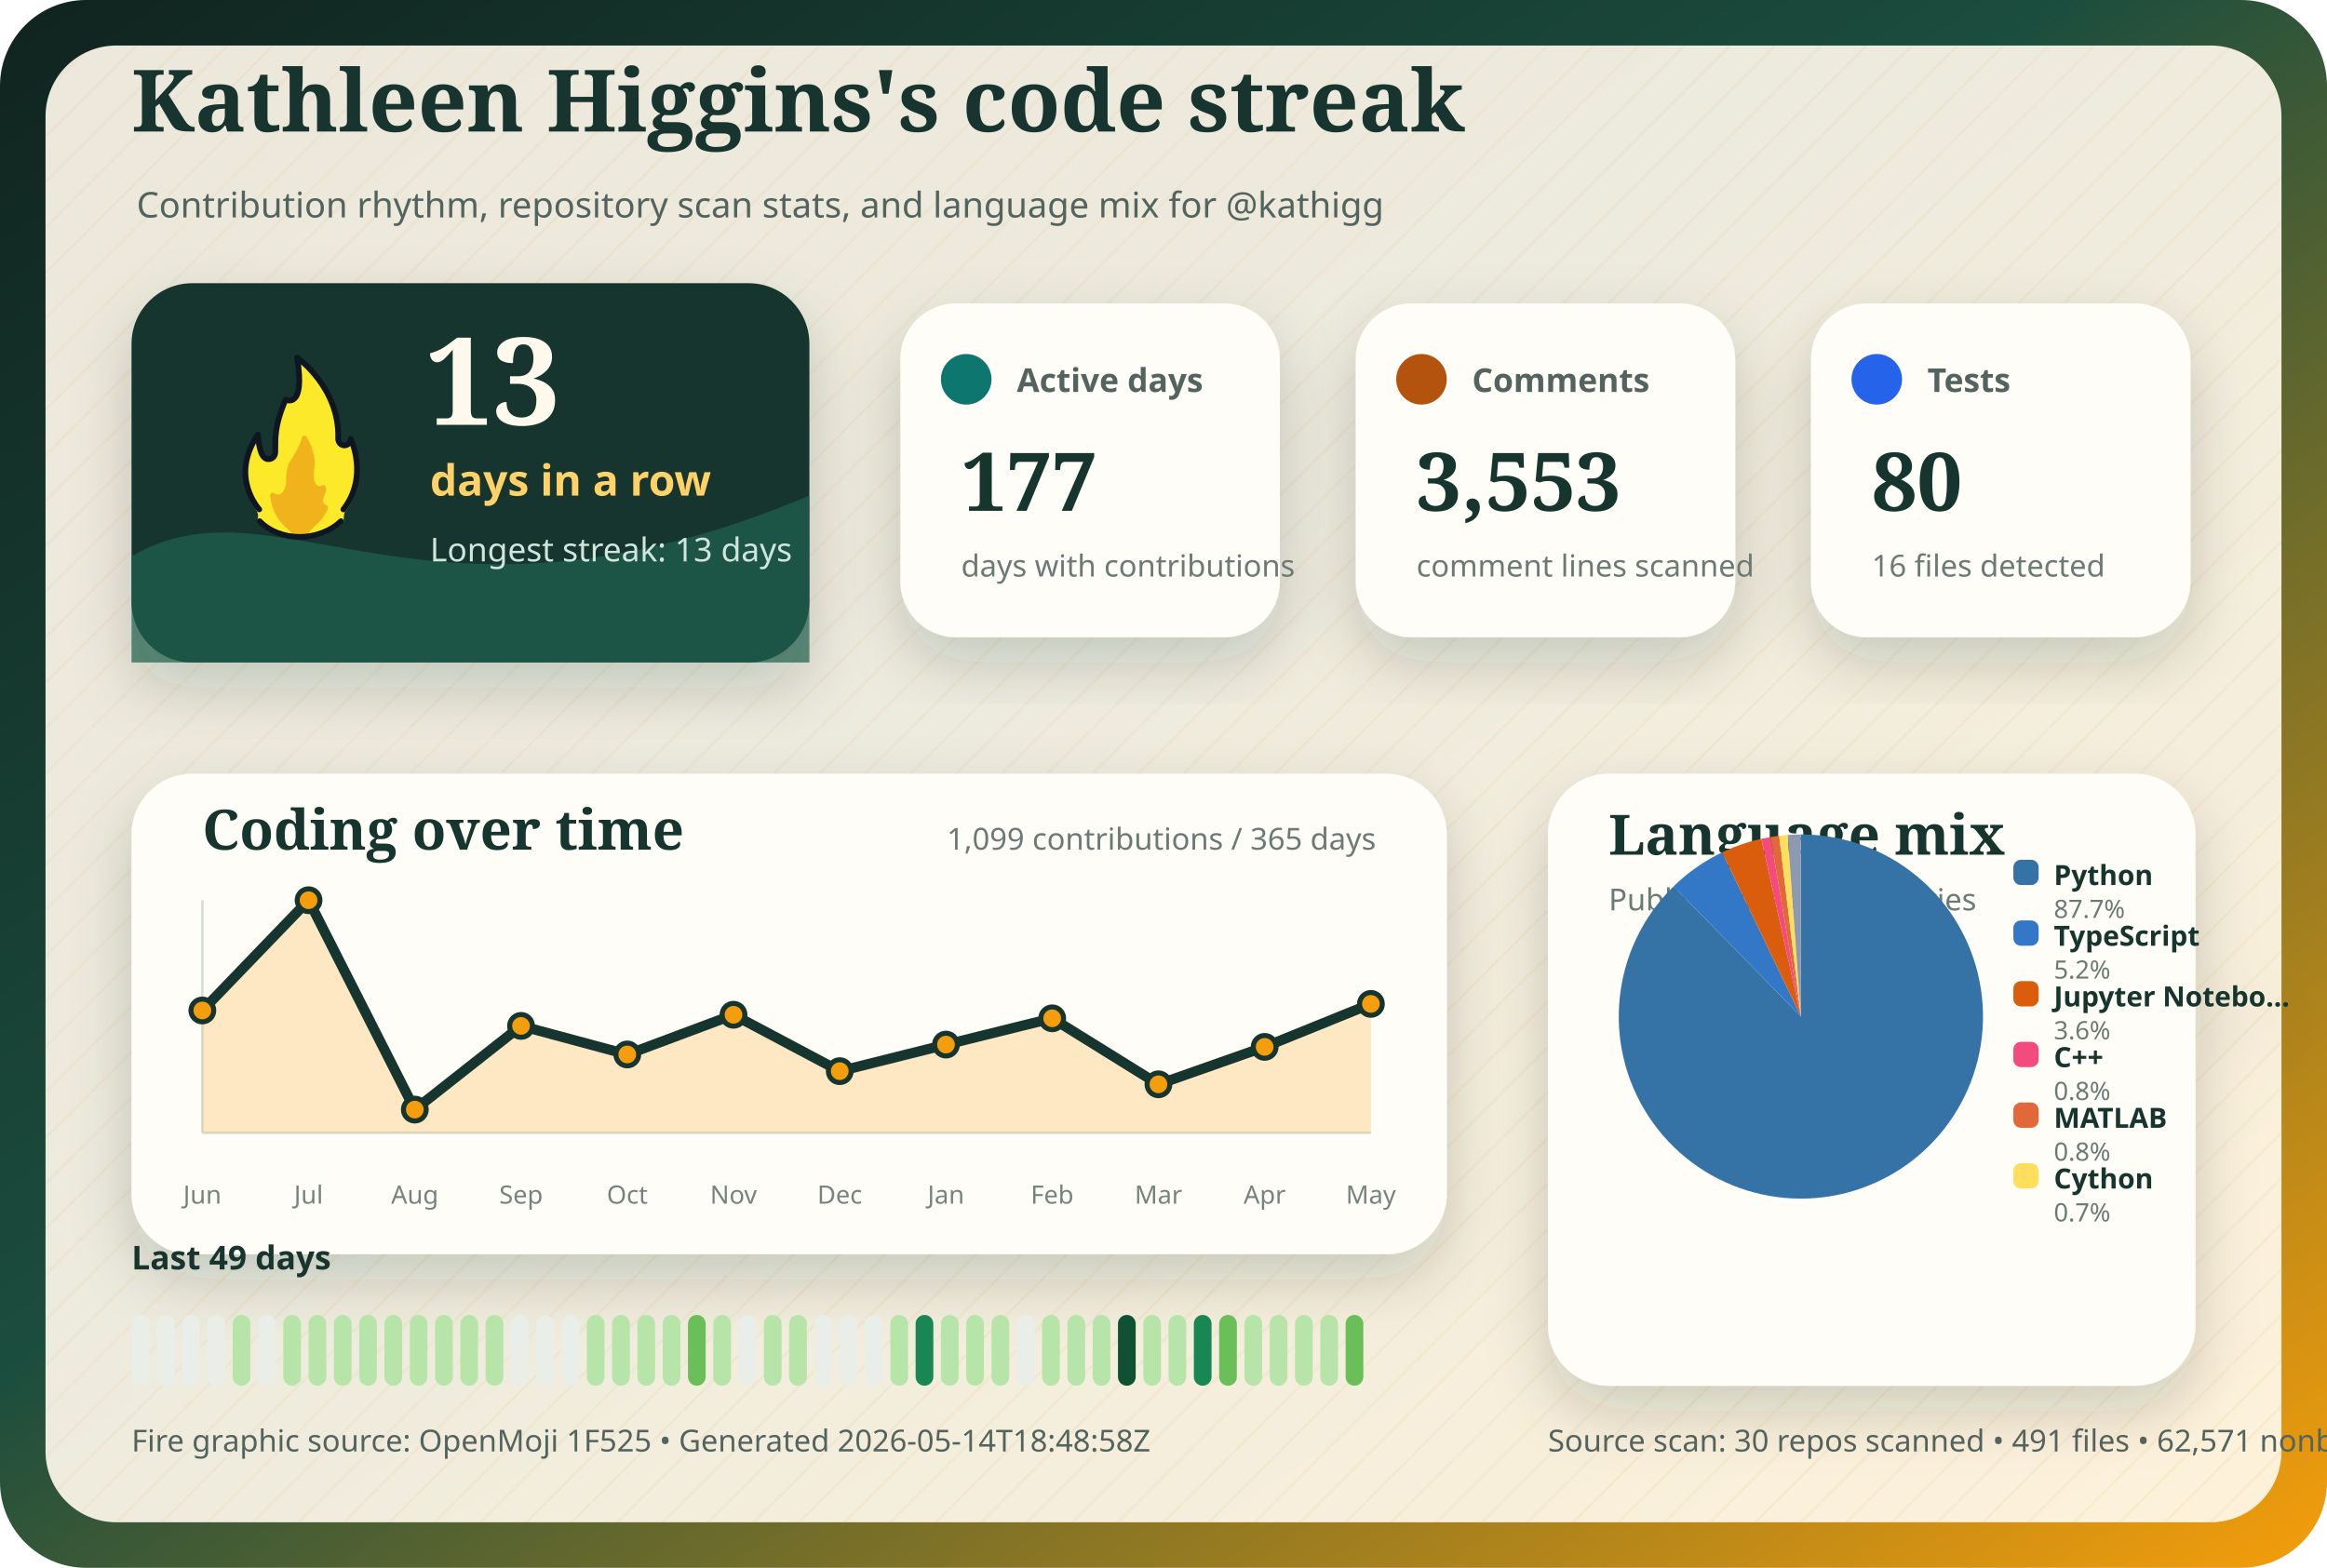
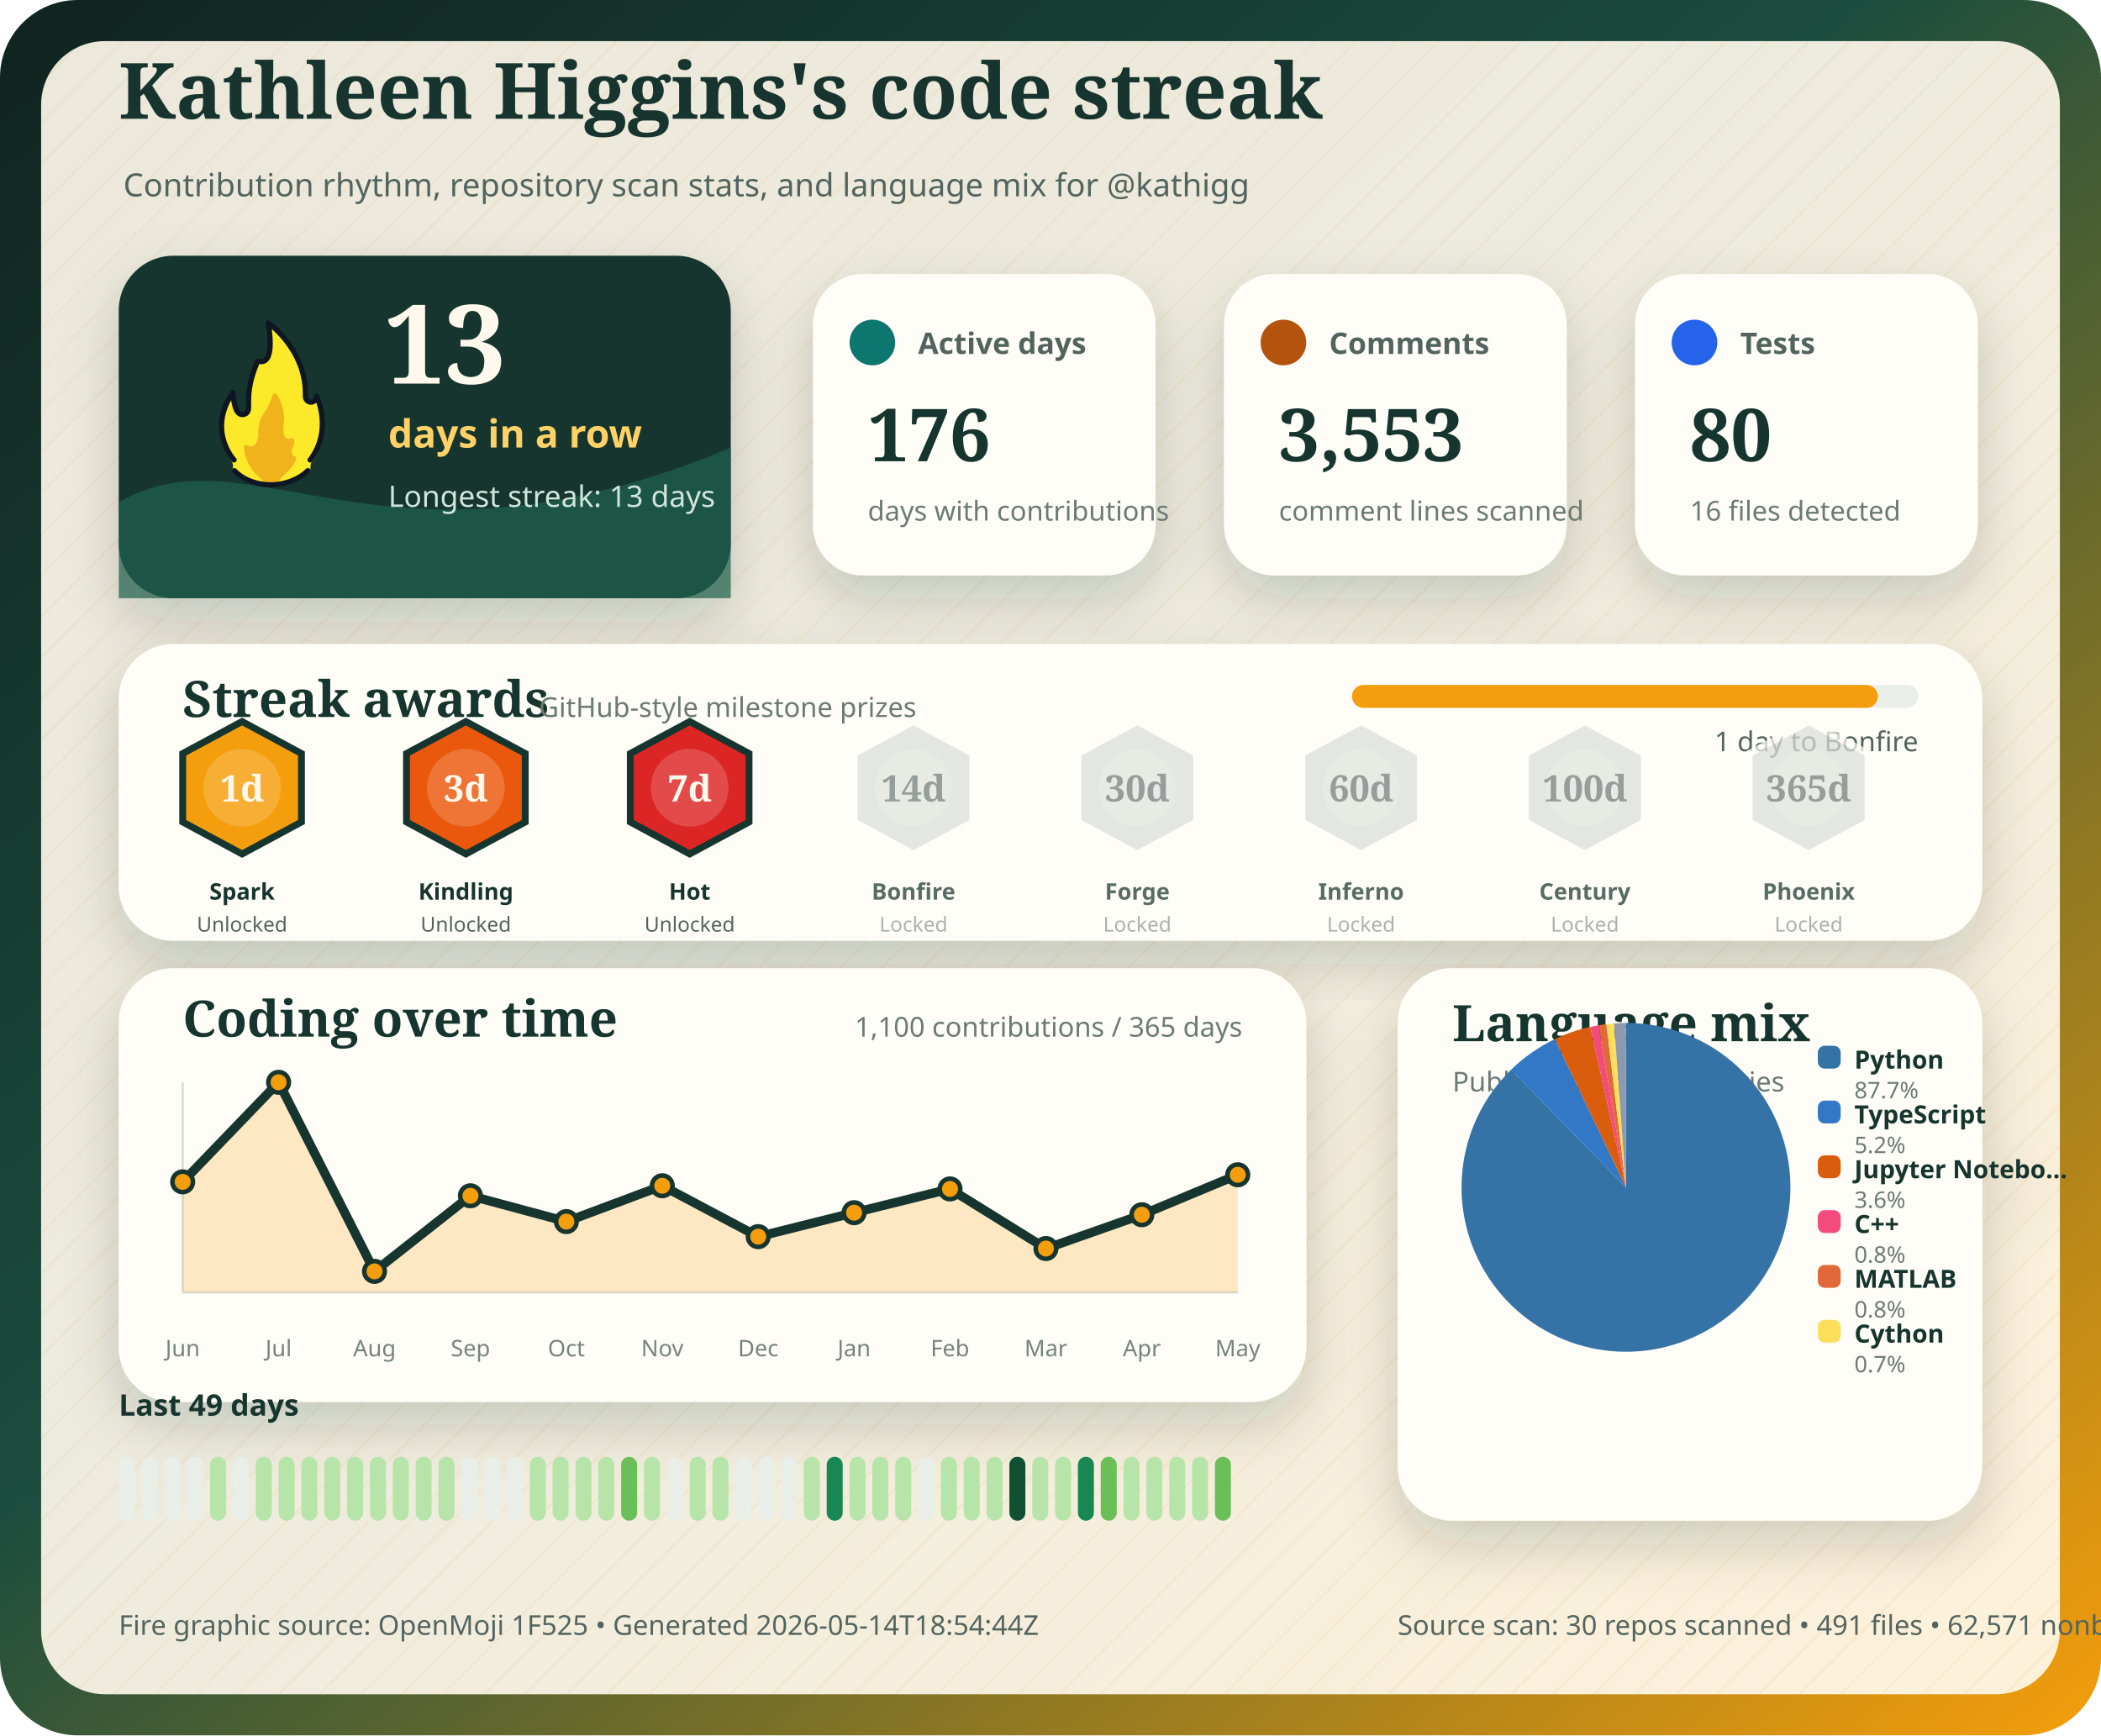
- <svg xmlns="http://www.w3.org/2000/svg" width="920" height="620" viewBox="0 0 920 620" role="img" aria-labelledby="title desc">
+ <svg xmlns="http://www.w3.org/2000/svg" width="920" height="760" viewBox="0 0 920 760" role="img" aria-labelledby="title desc">
  <defs>
    <linearGradient id="bg" x1="0" x2="1" y1="0" y2="1">
      <stop offset="0%" stop-color="#10231f" />
      <stop offset="44%" stop-color="#1b4d3e" />
      <stop offset="100%" stop-color="#f59e0b" />
    </linearGradient>
    <linearGradient id="flameFill" x1="0" x2="1" y1="0" y2="1">
      <stop offset="0%" stop-color="#ffef74" />
      <stop offset="52%" stop-color="#ff9f1c" />
      <stop offset="100%" stop-color="#e63900" />
    </linearGradient>
    <pattern id="grain" width="18" height="18" patternUnits="userSpaceOnUse">
      <path d="M0 18 L18 0" stroke="#d6a13a" stroke-width="1" opacity="0.25" />
    </pattern>
    <filter id="softShadow" x="-20%" y="-20%" width="140%" height="140%">
      <feDropShadow dx="0" dy="10" stdDeviation="12" flood-color="#10231f" flood-opacity="0.18" />
    </filter>
  </defs>
-   <rect width="920" height="620" rx="34" fill="url(#bg)" />
-   <rect x="18" y="18" width="884" height="584" rx="28" fill="#fff8ec" opacity="0.92" />
-   <rect x="18" y="18" width="884" height="584" rx="28" fill="url(#grain)" opacity="0.32" />
+   <rect width="920" height="760" rx="34" fill="url(#bg)" />
+   <rect x="18" y="18" width="884" height="724" rx="28" fill="#fff8ec" opacity="0.92" />
+   <rect x="18" y="18" width="884" height="724" rx="28" fill="url(#grain)" opacity="0.32" />
  <g transform="translate(52 52)">
    <text x="0" y="0" fill="#17352e" font-family="Georgia, 'Trebuchet MS', serif" font-size="34" font-weight="800">
    Kathleen Higgins's code streak
  </text>
    <text x="2" y="34" fill="#53645f" font-family="'Trebuchet MS', Verdana, sans-serif" font-size="14">
    Contribution rhythm, repository scan stats, and language mix for @kathigg
  </text>
  </g>
  <g filter="url(#softShadow)">
    <rect x="52" y="112" width="268" height="150" rx="24" fill="#17352e" />
    <path d="M52 220 C110 186 168 260 320 196 L320 262 L52 262 Z" fill="#235f4e" opacity="0.72" />
    <g transform="translate(78 136) scale(1.1389)">
      <path fill="#FCEA2B" d="M51.334,58.302c7.563-9.789,4.032-21.872,2.446-25.569c-0.18-0.419-0.93-0.557-0.982-0.101c-0.122,1.08-0.406,2.361-2.004,1.974c-0.82-0.199-1.348-0.556-1.348-1.88c0.511-15.049-10.511-25.297-14.346-28.536c-0.51-0.431-1.267,0.029-1.159,0.704c2.456,15.335-1.608,14.285-3.099,13.819c-0.259-0.081-0.541,0.055-0.66,0.307c-4.588,9.701-3.411,14.265-3.519,17.445c0,0.257,0,0.687,0,0.958c0,1.746-1.415,2.582-2.561,2.071c-2.054-0.916-2.405-6.373-2.413-7.824c-0.004-0.683-0.809-0.879-1.202-0.332c-8.805,12.267-2.325,23.197-0.082,26.317c0.646,0.898,0.902,2.075,0.535,3.13c-0.041,0.118-0.09,0.235-0.146,0.349c-0.399,0.798,0.671,1.4,0.671,1.4c1.315,1.234,5.465,5.181,14.282,5.181c7.134-0,11.948-3.059,13.83-4.725c0.883-0.781,1.276-0.859,1.273-1.683C50.846,60.324,50.824,58.807,51.334,58.302" />
      <path fill="#F1B31C" d="M36.294,32.558c-0.295,1.461-1.32,4.002-4.207,8.35c-0.059,0.106-0.117,0.21-0.176,0.317c-0.309,0.689-1.355,3.341-1.062,7.051c-0,0.002-0.573,4.337-2.977,3.976c-0.509-0.077-0.921-0.251-1.254-0.477c-0.611-0.416-1.423,0.108-1.349,0.853c0.32,3.192,1.603,8.082,6.153,11.672c0,0,1.283,1.06,1.442,1.975c0.005,0.03,0.029,0.051,0.059,0.051l5.274,0c0.183,0,0.208-0.024,0.213-0.059c0.036-0.24,0.364-1.25,3.202-3.773c1.997-1.775,3.165-3.898,3.742-5.348c0.205-0.514-0.101-1.117-0.639-1.207c-0.344-0.057-0.713-0.36-1.013-1.184c-0.006-0.024-0.217-0.838,0.601-2.559c0.381-0.801,0.424-1.665,0.36-2.365c-0.058-0.632-0.723-0.998-1.282-0.716c-0.784,0.397-1.869,0.53-2.599-1.075c0,0-0.658-1.566-0.086-5.452c0.437-2.966-1.011-7.862-2.828-10.375C37.419,31.589,36.446,31.803,36.294,32.558z" />
      <path fill="none" stroke="#101820" stroke-linecap="round" stroke-linejoin="round" stroke-width="2" d="M21.63,61.556c3.479,3.611,8.67,5.475,13.992,5.475c5.055,0,10.708-1.962,14.241-5.468" />
      <path fill="none" stroke="#101820" stroke-linecap="round" stroke-linejoin="round" stroke-width="2" d="M21.511,57.456c0,0-10.532-11.201-0.455-25.979c0,0,0.197,4.059,1.255,6.582c0.483,1.036,1.212,1.957,2.349,1.957c1.335,0,2.418-0.897,2.418-2.571c0-0.26,0-0.672,0-0.918c0.105-3.1-0.525-7.666,3.571-17.19c0,0,7.037,3.784,3.991-14.612c0,0,14.88,10.442,14.276,28.217c0,1.269,0.968,2.298,2.162,2.298s2.162-1.029,2.162-2.298c0.075,0.134,6.322,13.078-2.514,24.515" />
    </g>
    <text x="168" y="168" fill="#fff8ec" font-family="Georgia, 'Trebuchet MS', serif" font-size="48" font-weight="900">
    13
  </text>
    <text x="170" y="196" fill="#ffd166" font-family="'Trebuchet MS', Verdana, sans-serif" font-size="17" font-weight="700">
    days in a row
  </text>
    <text x="170" y="222" fill="#cfe6dc" font-family="'Trebuchet MS', Verdana, sans-serif" font-size="13">
    Longest streak: 13 days
  </text>
  </g>
  <g filter="url(#softShadow)">
    <rect x="356" y="120" width="150" height="132" rx="22" fill="#fffdf7" />
    <circle cx="382" cy="150" r="10" fill="#0f766e" />
    <text x="402" y="155" fill="#53645f" font-family="'Trebuchet MS', Verdana, sans-serif" font-size="13" font-weight="700">
    Active days
  </text>
    <text x="380" y="202" fill="#17352e" font-family="Georgia, 'Trebuchet MS', serif" font-size="32" font-weight="900">
-     177
+     176
  </text>
    <text x="380" y="228" fill="#6c7a76" font-family="'Trebuchet MS', Verdana, sans-serif" font-size="12">
    days with contributions
  </text>
  </g>
  <g filter="url(#softShadow)">
    <rect x="536" y="120" width="150" height="132" rx="22" fill="#fffdf7" />
    <circle cx="562" cy="150" r="10" fill="#b45309" />
    <text x="582" y="155" fill="#53645f" font-family="'Trebuchet MS', Verdana, sans-serif" font-size="13" font-weight="700">
    Comments
  </text>
    <text x="560" y="202" fill="#17352e" font-family="Georgia, 'Trebuchet MS', serif" font-size="32" font-weight="900">
    3,553
  </text>
    <text x="560" y="228" fill="#6c7a76" font-family="'Trebuchet MS', Verdana, sans-serif" font-size="12">
    comment lines scanned
  </text>
  </g>
  <g filter="url(#softShadow)">
    <rect x="716" y="120" width="150" height="132" rx="22" fill="#fffdf7" />
    <circle cx="742" cy="150" r="10" fill="#2563eb" />
    <text x="762" y="155" fill="#53645f" font-family="'Trebuchet MS', Verdana, sans-serif" font-size="13" font-weight="700">
    Tests
  </text>
    <text x="740" y="202" fill="#17352e" font-family="Georgia, 'Trebuchet MS', serif" font-size="32" font-weight="900">
    80
  </text>
    <text x="740" y="228" fill="#6c7a76" font-family="'Trebuchet MS', Verdana, sans-serif" font-size="12">
    16 files detected
  </text>
  </g>
  <g filter="url(#softShadow)">
-     <rect x="52" y="306" width="520" height="190" rx="24" fill="#fffdf7" />
-     <text x="80" y="336" fill="#17352e" font-family="Georgia, 'Trebuchet MS', serif" font-size="22" font-weight="800">
+     <rect x="52" y="282" width="816" height="130" rx="24" fill="#fffdf7" />
+     <text x="80" y="314" fill="#17352e" font-family="Georgia, 'Trebuchet MS', serif" font-size="22" font-weight="800">
+     Streak awards
+   </text>
+     <text x="236" y="314" fill="#6c7a76" font-family="'Trebuchet MS', Verdana, sans-serif" font-size="12">
+     GitHub-style milestone prizes
+   </text>
+     <rect x="592" y="300" width="248" height="10" rx="5" fill="#e9eee8" />
+     <rect x="592" y="300" width="230.3" height="10" rx="5" fill="#f59e0b" />
+     <text x="840" y="329" text-anchor="end" fill="#53645f" font-family="'Trebuchet MS', Verdana, sans-serif" font-size="12">
+     1 day to Bonfire
+   </text>
+     <g opacity="1">
+       <path d="M106 316 L132 330 L132 360 L106 374 L80 360 L80 330 Z" fill="#f59e0b" stroke="#17352e" stroke-width="3" />
+       <circle cx="106" cy="345" r="17" fill="#fff8ec" opacity="0.18" />
+       <text x="106" y="351" text-anchor="middle" fill="#fff8ec" font-family="Georgia, 'Trebuchet MS', serif" font-size="16" font-weight="900">
+     1d
+   </text>
+       <text x="106" y="394" text-anchor="middle" fill="#17352e" font-family="'Trebuchet MS', Verdana, sans-serif" font-size="10" font-weight="800">
+     Spark
+   </text>
+       <text x="106" y="408" text-anchor="middle" fill="#53645f" font-family="'Trebuchet MS', Verdana, sans-serif" font-size="9">
+     Unlocked
+   </text>
+     </g>
+     <g opacity="1">
+       <path d="M204 316 L230 330 L230 360 L204 374 L178 360 L178 330 Z" fill="#ea580c" stroke="#17352e" stroke-width="3" />
+       <circle cx="204" cy="345" r="17" fill="#fff8ec" opacity="0.18" />
+       <text x="204" y="351" text-anchor="middle" fill="#fff8ec" font-family="Georgia, 'Trebuchet MS', serif" font-size="16" font-weight="900">
+     3d
+   </text>
+       <text x="204" y="394" text-anchor="middle" fill="#17352e" font-family="'Trebuchet MS', Verdana, sans-serif" font-size="10" font-weight="800">
+     Kindling
+   </text>
+       <text x="204" y="408" text-anchor="middle" fill="#53645f" font-family="'Trebuchet MS', Verdana, sans-serif" font-size="9">
+     Unlocked
+   </text>
+     </g>
+     <g opacity="1">
+       <path d="M302 316 L328 330 L328 360 L302 374 L276 360 L276 330 Z" fill="#dc2626" stroke="#17352e" stroke-width="3" />
+       <circle cx="302" cy="345" r="17" fill="#fff8ec" opacity="0.18" />
+       <text x="302" y="351" text-anchor="middle" fill="#fff8ec" font-family="Georgia, 'Trebuchet MS', serif" font-size="16" font-weight="900">
+     7d
+   </text>
+       <text x="302" y="394" text-anchor="middle" fill="#17352e" font-family="'Trebuchet MS', Verdana, sans-serif" font-size="10" font-weight="800">
+     Hot
+   </text>
+       <text x="302" y="408" text-anchor="middle" fill="#53645f" font-family="'Trebuchet MS', Verdana, sans-serif" font-size="9">
+     Unlocked
+   </text>
+     </g>
+     <g opacity="0.72">
+       <path d="M400 316 L426 330 L426 360 L400 374 L374 360 L374 330 Z" fill="#d8ded8" stroke="#fffdf7" stroke-width="3" />
+       <circle cx="400" cy="345" r="17" fill="#fff8ec" opacity="0.18" />
+       <text x="400" y="351" text-anchor="middle" fill="#6c7a76" font-family="Georgia, 'Trebuchet MS', serif" font-size="16" font-weight="900">
+     14d
+   </text>
+       <text x="400" y="394" text-anchor="middle" fill="#17352e" font-family="'Trebuchet MS', Verdana, sans-serif" font-size="10" font-weight="800">
+     Bonfire
+   </text>
+       <text x="400" y="408" text-anchor="middle" fill="#8a9692" font-family="'Trebuchet MS', Verdana, sans-serif" font-size="9">
+     Locked
+   </text>
+     </g>
+     <g opacity="0.72">
+       <path d="M498 316 L524 330 L524 360 L498 374 L472 360 L472 330 Z" fill="#d8ded8" stroke="#fffdf7" stroke-width="3" />
+       <circle cx="498" cy="345" r="17" fill="#fff8ec" opacity="0.18" />
+       <text x="498" y="351" text-anchor="middle" fill="#6c7a76" font-family="Georgia, 'Trebuchet MS', serif" font-size="16" font-weight="900">
+     30d
+   </text>
+       <text x="498" y="394" text-anchor="middle" fill="#17352e" font-family="'Trebuchet MS', Verdana, sans-serif" font-size="10" font-weight="800">
+     Forge
+   </text>
+       <text x="498" y="408" text-anchor="middle" fill="#8a9692" font-family="'Trebuchet MS', Verdana, sans-serif" font-size="9">
+     Locked
+   </text>
+     </g>
+     <g opacity="0.72">
+       <path d="M596 316 L622 330 L622 360 L596 374 L570 360 L570 330 Z" fill="#d8ded8" stroke="#fffdf7" stroke-width="3" />
+       <circle cx="596" cy="345" r="17" fill="#fff8ec" opacity="0.18" />
+       <text x="596" y="351" text-anchor="middle" fill="#6c7a76" font-family="Georgia, 'Trebuchet MS', serif" font-size="16" font-weight="900">
+     60d
+   </text>
+       <text x="596" y="394" text-anchor="middle" fill="#17352e" font-family="'Trebuchet MS', Verdana, sans-serif" font-size="10" font-weight="800">
+     Inferno
+   </text>
+       <text x="596" y="408" text-anchor="middle" fill="#8a9692" font-family="'Trebuchet MS', Verdana, sans-serif" font-size="9">
+     Locked
+   </text>
+     </g>
+     <g opacity="0.72">
+       <path d="M694 316 L720 330 L720 360 L694 374 L668 360 L668 330 Z" fill="#d8ded8" stroke="#fffdf7" stroke-width="3" />
+       <circle cx="694" cy="345" r="17" fill="#fff8ec" opacity="0.18" />
+       <text x="694" y="351" text-anchor="middle" fill="#6c7a76" font-family="Georgia, 'Trebuchet MS', serif" font-size="16" font-weight="900">
+     100d
+   </text>
+       <text x="694" y="394" text-anchor="middle" fill="#17352e" font-family="'Trebuchet MS', Verdana, sans-serif" font-size="10" font-weight="800">
+     Century
+   </text>
+       <text x="694" y="408" text-anchor="middle" fill="#8a9692" font-family="'Trebuchet MS', Verdana, sans-serif" font-size="9">
+     Locked
+   </text>
+     </g>
+     <g opacity="0.72">
+       <path d="M792 316 L818 330 L818 360 L792 374 L766 360 L766 330 Z" fill="#d8ded8" stroke="#fffdf7" stroke-width="3" />
+       <circle cx="792" cy="345" r="17" fill="#fff8ec" opacity="0.18" />
+       <text x="792" y="351" text-anchor="middle" fill="#6c7a76" font-family="Georgia, 'Trebuchet MS', serif" font-size="16" font-weight="900">
+     365d
+   </text>
+       <text x="792" y="394" text-anchor="middle" fill="#17352e" font-family="'Trebuchet MS', Verdana, sans-serif" font-size="10" font-weight="800">
+     Phoenix
+   </text>
+       <text x="792" y="408" text-anchor="middle" fill="#8a9692" font-family="'Trebuchet MS', Verdana, sans-serif" font-size="9">
+     Locked
+   </text>
+     </g>
+   </g>
+   <g filter="url(#softShadow)">
+     <rect x="52" y="424" width="520" height="190" rx="24" fill="#fffdf7" />
+     <text x="80" y="454" fill="#17352e" font-family="Georgia, 'Trebuchet MS', serif" font-size="22" font-weight="800">
    Coding over time
  </text>
-     <text x="544" y="336" text-anchor="end" fill="#6c7a76" font-family="'Trebuchet MS', Verdana, sans-serif" font-size="12">
-     1,099 contributions / 365 days
-   </text>
-     <line x1="80" y1="448" x2="542" y2="448" stroke="#d8ded8" stroke-width="1" />
-     <line x1="80" y1="356" x2="80" y2="448" stroke="#d8ded8" stroke-width="1" />
-     <path d="M 80,448 L 80.0,399.6 L 122.0,356.0 L 164.0,438.8 L 206.0,405.7 L 248.0,417.0 L 290.0,401.3 L 332.0,423.6 L 374.0,413.1 L 416.0,402.7 L 458.0,428.8 L 500.0,414.0 L 542.0,397.0 L 542,448 Z" fill="#f59e0b" opacity="0.22" />
-     <polyline points="80.0,399.6 122.0,356.0 164.0,438.8 206.0,405.7 248.0,417.0 290.0,401.3 332.0,423.6 374.0,413.1 416.0,402.7 458.0,428.8 500.0,414.0 542.0,397.0" fill="none" stroke="#17352e" stroke-width="4" stroke-linecap="round" stroke-linejoin="round" />
-     <circle cx="80.0" cy="399.6" r="4.5" fill="#f59e0b" stroke="#17352e" stroke-width="2" />
-     <circle cx="122.0" cy="356.0" r="4.5" fill="#f59e0b" stroke="#17352e" stroke-width="2" />
-     <circle cx="164.0" cy="438.8" r="4.5" fill="#f59e0b" stroke="#17352e" stroke-width="2" />
-     <circle cx="206.0" cy="405.7" r="4.5" fill="#f59e0b" stroke="#17352e" stroke-width="2" />
-     <circle cx="248.0" cy="417.0" r="4.5" fill="#f59e0b" stroke="#17352e" stroke-width="2" />
-     <circle cx="290.0" cy="401.3" r="4.5" fill="#f59e0b" stroke="#17352e" stroke-width="2" />
-     <circle cx="332.0" cy="423.6" r="4.5" fill="#f59e0b" stroke="#17352e" stroke-width="2" />
-     <circle cx="374.0" cy="413.1" r="4.5" fill="#f59e0b" stroke="#17352e" stroke-width="2" />
-     <circle cx="416.0" cy="402.7" r="4.5" fill="#f59e0b" stroke="#17352e" stroke-width="2" />
-     <circle cx="458.0" cy="428.8" r="4.5" fill="#f59e0b" stroke="#17352e" stroke-width="2" />
-     <circle cx="500.0" cy="414.0" r="4.5" fill="#f59e0b" stroke="#17352e" stroke-width="2" />
-     <circle cx="542.0" cy="397.0" r="4.5" fill="#f59e0b" stroke="#17352e" stroke-width="2" />
-     <text x="80.0" y="476" text-anchor="middle" fill="#75837f" font-family="'Trebuchet MS', Verdana, sans-serif" font-size="10">Jun</text>
-     <text x="122.0" y="476" text-anchor="middle" fill="#75837f" font-family="'Trebuchet MS', Verdana, sans-serif" font-size="10">Jul</text>
-     <text x="164.0" y="476" text-anchor="middle" fill="#75837f" font-family="'Trebuchet MS', Verdana, sans-serif" font-size="10">Aug</text>
-     <text x="206.0" y="476" text-anchor="middle" fill="#75837f" font-family="'Trebuchet MS', Verdana, sans-serif" font-size="10">Sep</text>
-     <text x="248.0" y="476" text-anchor="middle" fill="#75837f" font-family="'Trebuchet MS', Verdana, sans-serif" font-size="10">Oct</text>
-     <text x="290.0" y="476" text-anchor="middle" fill="#75837f" font-family="'Trebuchet MS', Verdana, sans-serif" font-size="10">Nov</text>
-     <text x="332.0" y="476" text-anchor="middle" fill="#75837f" font-family="'Trebuchet MS', Verdana, sans-serif" font-size="10">Dec</text>
-     <text x="374.0" y="476" text-anchor="middle" fill="#75837f" font-family="'Trebuchet MS', Verdana, sans-serif" font-size="10">Jan</text>
-     <text x="416.0" y="476" text-anchor="middle" fill="#75837f" font-family="'Trebuchet MS', Verdana, sans-serif" font-size="10">Feb</text>
-     <text x="458.0" y="476" text-anchor="middle" fill="#75837f" font-family="'Trebuchet MS', Verdana, sans-serif" font-size="10">Mar</text>
-     <text x="500.0" y="476" text-anchor="middle" fill="#75837f" font-family="'Trebuchet MS', Verdana, sans-serif" font-size="10">Apr</text>
-     <text x="542.0" y="476" text-anchor="middle" fill="#75837f" font-family="'Trebuchet MS', Verdana, sans-serif" font-size="10">May</text>
+     <text x="544" y="454" text-anchor="end" fill="#6c7a76" font-family="'Trebuchet MS', Verdana, sans-serif" font-size="12">
+     1,100 contributions / 365 days
+   </text>
+     <line x1="80" y1="566" x2="542" y2="566" stroke="#d8ded8" stroke-width="1" />
+     <line x1="80" y1="474" x2="80" y2="566" stroke="#d8ded8" stroke-width="1" />
+     <path d="M 80,566 L 80.0,517.6 L 122.0,474.0 L 164.0,556.8 L 206.0,523.7 L 248.0,535.0 L 290.0,519.3 L 332.0,541.6 L 374.0,531.1 L 416.0,520.7 L 458.0,546.8 L 500.0,532.0 L 542.0,514.5 L 542,566 Z" fill="#f59e0b" opacity="0.22" />
+     <polyline points="80.0,517.6 122.0,474.0 164.0,556.8 206.0,523.7 248.0,535.0 290.0,519.3 332.0,541.6 374.0,531.1 416.0,520.7 458.0,546.8 500.0,532.0 542.0,514.5" fill="none" stroke="#17352e" stroke-width="4" stroke-linecap="round" stroke-linejoin="round" />
+     <circle cx="80.0" cy="517.6" r="4.5" fill="#f59e0b" stroke="#17352e" stroke-width="2" />
+     <circle cx="122.0" cy="474.0" r="4.5" fill="#f59e0b" stroke="#17352e" stroke-width="2" />
+     <circle cx="164.0" cy="556.8" r="4.5" fill="#f59e0b" stroke="#17352e" stroke-width="2" />
+     <circle cx="206.0" cy="523.7" r="4.5" fill="#f59e0b" stroke="#17352e" stroke-width="2" />
+     <circle cx="248.0" cy="535.0" r="4.5" fill="#f59e0b" stroke="#17352e" stroke-width="2" />
+     <circle cx="290.0" cy="519.3" r="4.5" fill="#f59e0b" stroke="#17352e" stroke-width="2" />
+     <circle cx="332.0" cy="541.6" r="4.5" fill="#f59e0b" stroke="#17352e" stroke-width="2" />
+     <circle cx="374.0" cy="531.1" r="4.5" fill="#f59e0b" stroke="#17352e" stroke-width="2" />
+     <circle cx="416.0" cy="520.7" r="4.5" fill="#f59e0b" stroke="#17352e" stroke-width="2" />
+     <circle cx="458.0" cy="546.8" r="4.5" fill="#f59e0b" stroke="#17352e" stroke-width="2" />
+     <circle cx="500.0" cy="532.0" r="4.5" fill="#f59e0b" stroke="#17352e" stroke-width="2" />
+     <circle cx="542.0" cy="514.5" r="4.5" fill="#f59e0b" stroke="#17352e" stroke-width="2" />
+     <text x="80.0" y="594" text-anchor="middle" fill="#75837f" font-family="'Trebuchet MS', Verdana, sans-serif" font-size="10">Jun</text>
+     <text x="122.0" y="594" text-anchor="middle" fill="#75837f" font-family="'Trebuchet MS', Verdana, sans-serif" font-size="10">Jul</text>
+     <text x="164.0" y="594" text-anchor="middle" fill="#75837f" font-family="'Trebuchet MS', Verdana, sans-serif" font-size="10">Aug</text>
+     <text x="206.0" y="594" text-anchor="middle" fill="#75837f" font-family="'Trebuchet MS', Verdana, sans-serif" font-size="10">Sep</text>
+     <text x="248.0" y="594" text-anchor="middle" fill="#75837f" font-family="'Trebuchet MS', Verdana, sans-serif" font-size="10">Oct</text>
+     <text x="290.0" y="594" text-anchor="middle" fill="#75837f" font-family="'Trebuchet MS', Verdana, sans-serif" font-size="10">Nov</text>
+     <text x="332.0" y="594" text-anchor="middle" fill="#75837f" font-family="'Trebuchet MS', Verdana, sans-serif" font-size="10">Dec</text>
+     <text x="374.0" y="594" text-anchor="middle" fill="#75837f" font-family="'Trebuchet MS', Verdana, sans-serif" font-size="10">Jan</text>
+     <text x="416.0" y="594" text-anchor="middle" fill="#75837f" font-family="'Trebuchet MS', Verdana, sans-serif" font-size="10">Feb</text>
+     <text x="458.0" y="594" text-anchor="middle" fill="#75837f" font-family="'Trebuchet MS', Verdana, sans-serif" font-size="10">Mar</text>
+     <text x="500.0" y="594" text-anchor="middle" fill="#75837f" font-family="'Trebuchet MS', Verdana, sans-serif" font-size="10">Apr</text>
+     <text x="542.0" y="594" text-anchor="middle" fill="#75837f" font-family="'Trebuchet MS', Verdana, sans-serif" font-size="10">May</text>
  </g>
  <g>
-     <text x="52" y="502" fill="#17352e" font-family="'Trebuchet MS', Verdana, sans-serif" font-size="13" font-weight="800">
+     <text x="52" y="620" fill="#17352e" font-family="'Trebuchet MS', Verdana, sans-serif" font-size="13" font-weight="800">
    Last 49 days
  </text>
-     <rect x="52" y="520" width="7" height="28" rx="3.5" fill="#e9eee8" />
-     <rect x="62" y="520" width="7" height="28" rx="3.5" fill="#e9eee8" />
-     <rect x="72" y="520" width="7" height="28" rx="3.5" fill="#e9eee8" />
-     <rect x="82" y="520" width="7" height="28" rx="3.5" fill="#e9eee8" />
-     <rect x="92" y="520" width="7" height="28" rx="3.5" fill="#b7e4a8" />
-     <rect x="102" y="520" width="7" height="28" rx="3.5" fill="#e9eee8" />
-     <rect x="112" y="520" width="7" height="28" rx="3.5" fill="#b7e4a8" />
-     <rect x="122" y="520" width="7" height="28" rx="3.5" fill="#b7e4a8" />
-     <rect x="132" y="520" width="7" height="28" rx="3.5" fill="#b7e4a8" />
-     <rect x="142" y="520" width="7" height="28" rx="3.5" fill="#b7e4a8" />
-     <rect x="152" y="520" width="7" height="28" rx="3.5" fill="#b7e4a8" />
-     <rect x="162" y="520" width="7" height="28" rx="3.5" fill="#b7e4a8" />
-     <rect x="172" y="520" width="7" height="28" rx="3.5" fill="#b7e4a8" />
-     <rect x="182" y="520" width="7" height="28" rx="3.5" fill="#b7e4a8" />
-     <rect x="192" y="520" width="7" height="28" rx="3.5" fill="#b7e4a8" />
-     <rect x="202" y="520" width="7" height="28" rx="3.5" fill="#e9eee8" />
-     <rect x="212" y="520" width="7" height="28" rx="3.5" fill="#e9eee8" />
-     <rect x="222" y="520" width="7" height="28" rx="3.5" fill="#e9eee8" />
-     <rect x="232" y="520" width="7" height="28" rx="3.5" fill="#b7e4a8" />
-     <rect x="242" y="520" width="7" height="28" rx="3.5" fill="#b7e4a8" />
-     <rect x="252" y="520" width="7" height="28" rx="3.5" fill="#b7e4a8" />
-     <rect x="262" y="520" width="7" height="28" rx="3.5" fill="#b7e4a8" />
-     <rect x="272" y="520" width="7" height="28" rx="3.5" fill="#6bbf59" />
-     <rect x="282" y="520" width="7" height="28" rx="3.5" fill="#b7e4a8" />
-     <rect x="292" y="520" width="7" height="28" rx="3.5" fill="#e9eee8" />
-     <rect x="302" y="520" width="7" height="28" rx="3.5" fill="#b7e4a8" />
-     <rect x="312" y="520" width="7" height="28" rx="3.5" fill="#b7e4a8" />
-     <rect x="322" y="520" width="7" height="28" rx="3.5" fill="#e9eee8" />
-     <rect x="332" y="520" width="7" height="28" rx="3.5" fill="#e9eee8" />
-     <rect x="342" y="520" width="7" height="28" rx="3.5" fill="#e9eee8" />
-     <rect x="352" y="520" width="7" height="28" rx="3.5" fill="#b7e4a8" />
-     <rect x="362" y="520" width="7" height="28" rx="3.5" fill="#198754" />
-     <rect x="372" y="520" width="7" height="28" rx="3.5" fill="#b7e4a8" />
-     <rect x="382" y="520" width="7" height="28" rx="3.5" fill="#b7e4a8" />
-     <rect x="392" y="520" width="7" height="28" rx="3.5" fill="#b7e4a8" />
-     <rect x="402" y="520" width="7" height="28" rx="3.5" fill="#e9eee8" />
-     <rect x="412" y="520" width="7" height="28" rx="3.5" fill="#b7e4a8" />
-     <rect x="422" y="520" width="7" height="28" rx="3.5" fill="#b7e4a8" />
-     <rect x="432" y="520" width="7" height="28" rx="3.5" fill="#b7e4a8" />
-     <rect x="442" y="520" width="7" height="28" rx="3.5" fill="#0f5132" />
-     <rect x="452" y="520" width="7" height="28" rx="3.5" fill="#b7e4a8" />
-     <rect x="462" y="520" width="7" height="28" rx="3.5" fill="#b7e4a8" />
-     <rect x="472" y="520" width="7" height="28" rx="3.5" fill="#198754" />
-     <rect x="482" y="520" width="7" height="28" rx="3.5" fill="#6bbf59" />
-     <rect x="492" y="520" width="7" height="28" rx="3.5" fill="#b7e4a8" />
-     <rect x="502" y="520" width="7" height="28" rx="3.5" fill="#b7e4a8" />
-     <rect x="512" y="520" width="7" height="28" rx="3.5" fill="#b7e4a8" />
-     <rect x="522" y="520" width="7" height="28" rx="3.5" fill="#b7e4a8" />
-     <rect x="532" y="520" width="7" height="28" rx="3.5" fill="#6bbf59" />
-   </g>
-   <g filter="url(#softShadow)">
-     <rect x="612" y="306" width="256" height="242" rx="24" fill="#fffdf7" />
-     <text x="636" y="338" fill="#17352e" font-family="Georgia, 'Trebuchet MS', serif" font-size="22" font-weight="800">
+     <rect x="52" y="638" width="7" height="28" rx="3.5" fill="#e9eee8" />
+     <rect x="62" y="638" width="7" height="28" rx="3.5" fill="#e9eee8" />
+     <rect x="72" y="638" width="7" height="28" rx="3.5" fill="#e9eee8" />
+     <rect x="82" y="638" width="7" height="28" rx="3.5" fill="#e9eee8" />
+     <rect x="92" y="638" width="7" height="28" rx="3.5" fill="#b7e4a8" />
+     <rect x="102" y="638" width="7" height="28" rx="3.5" fill="#e9eee8" />
+     <rect x="112" y="638" width="7" height="28" rx="3.5" fill="#b7e4a8" />
+     <rect x="122" y="638" width="7" height="28" rx="3.5" fill="#b7e4a8" />
+     <rect x="132" y="638" width="7" height="28" rx="3.5" fill="#b7e4a8" />
+     <rect x="142" y="638" width="7" height="28" rx="3.5" fill="#b7e4a8" />
+     <rect x="152" y="638" width="7" height="28" rx="3.5" fill="#b7e4a8" />
+     <rect x="162" y="638" width="7" height="28" rx="3.5" fill="#b7e4a8" />
+     <rect x="172" y="638" width="7" height="28" rx="3.5" fill="#b7e4a8" />
+     <rect x="182" y="638" width="7" height="28" rx="3.5" fill="#b7e4a8" />
+     <rect x="192" y="638" width="7" height="28" rx="3.5" fill="#b7e4a8" />
+     <rect x="202" y="638" width="7" height="28" rx="3.5" fill="#e9eee8" />
+     <rect x="212" y="638" width="7" height="28" rx="3.5" fill="#e9eee8" />
+     <rect x="222" y="638" width="7" height="28" rx="3.5" fill="#e9eee8" />
+     <rect x="232" y="638" width="7" height="28" rx="3.5" fill="#b7e4a8" />
+     <rect x="242" y="638" width="7" height="28" rx="3.5" fill="#b7e4a8" />
+     <rect x="252" y="638" width="7" height="28" rx="3.5" fill="#b7e4a8" />
+     <rect x="262" y="638" width="7" height="28" rx="3.5" fill="#b7e4a8" />
+     <rect x="272" y="638" width="7" height="28" rx="3.5" fill="#6bbf59" />
+     <rect x="282" y="638" width="7" height="28" rx="3.5" fill="#b7e4a8" />
+     <rect x="292" y="638" width="7" height="28" rx="3.5" fill="#e9eee8" />
+     <rect x="302" y="638" width="7" height="28" rx="3.5" fill="#b7e4a8" />
+     <rect x="312" y="638" width="7" height="28" rx="3.5" fill="#b7e4a8" />
+     <rect x="322" y="638" width="7" height="28" rx="3.5" fill="#e9eee8" />
+     <rect x="332" y="638" width="7" height="28" rx="3.5" fill="#e9eee8" />
+     <rect x="342" y="638" width="7" height="28" rx="3.5" fill="#e9eee8" />
+     <rect x="352" y="638" width="7" height="28" rx="3.5" fill="#b7e4a8" />
+     <rect x="362" y="638" width="7" height="28" rx="3.5" fill="#198754" />
+     <rect x="372" y="638" width="7" height="28" rx="3.5" fill="#b7e4a8" />
+     <rect x="382" y="638" width="7" height="28" rx="3.5" fill="#b7e4a8" />
+     <rect x="392" y="638" width="7" height="28" rx="3.5" fill="#b7e4a8" />
+     <rect x="402" y="638" width="7" height="28" rx="3.5" fill="#e9eee8" />
+     <rect x="412" y="638" width="7" height="28" rx="3.5" fill="#b7e4a8" />
+     <rect x="422" y="638" width="7" height="28" rx="3.5" fill="#b7e4a8" />
+     <rect x="432" y="638" width="7" height="28" rx="3.5" fill="#b7e4a8" />
+     <rect x="442" y="638" width="7" height="28" rx="3.5" fill="#0f5132" />
+     <rect x="452" y="638" width="7" height="28" rx="3.5" fill="#b7e4a8" />
+     <rect x="462" y="638" width="7" height="28" rx="3.5" fill="#b7e4a8" />
+     <rect x="472" y="638" width="7" height="28" rx="3.5" fill="#198754" />
+     <rect x="482" y="638" width="7" height="28" rx="3.5" fill="#6bbf59" />
+     <rect x="492" y="638" width="7" height="28" rx="3.5" fill="#b7e4a8" />
+     <rect x="502" y="638" width="7" height="28" rx="3.5" fill="#b7e4a8" />
+     <rect x="512" y="638" width="7" height="28" rx="3.5" fill="#b7e4a8" />
+     <rect x="522" y="638" width="7" height="28" rx="3.5" fill="#b7e4a8" />
+     <rect x="532" y="638" width="7" height="28" rx="3.5" fill="#6bbf59" />
+   </g>
+   <g filter="url(#softShadow)">
+     <rect x="612" y="424" width="256" height="242" rx="24" fill="#fffdf7" />
+     <text x="636" y="456" fill="#17352e" font-family="Georgia, 'Trebuchet MS', serif" font-size="22" font-weight="800">
    Language mix
  </text>
-     <text x="636" y="360" fill="#6c7a76" font-family="'Trebuchet MS', Verdana, sans-serif" font-size="12">
+     <text x="636" y="478" fill="#6c7a76" font-family="'Trebuchet MS', Verdana, sans-serif" font-size="12">
    Public owned repositories
  </text>
-     <path d="M 712 402 L 661.68 350.50 A 72 72 0 1 0 712.00 330.00 Z" fill="#3572A5" />
-     <path d="M 712 402 L 680.88 337.07 A 72 72 0 0 0 661.68 350.50 Z" fill="#3178c6" />
-     <path d="M 712 402 L 696.36 331.72 A 72 72 0 0 0 680.88 337.07 Z" fill="#DA5B0B" />
-     <path d="M 712 402 L 699.99 331.01 A 72 72 0 0 0 696.36 331.72 Z" fill="#f34b7d" />
-     <path d="M 712 402 L 703.41 330.51 A 72 72 0 0 0 699.99 331.01 Z" fill="#e16737" />
-     <path d="M 712 402 L 706.78 330.19 A 72 72 0 0 0 703.41 330.51 Z" fill="#fedf5b" />
-     <path d="M 712 402 L 712.00 330.00 A 72 72 0 0 0 706.78 330.19 Z" fill="#8d99ae" />
-     <g>
-       <rect x="796" y="340" width="10" height="10" rx="3" fill="#3572A5" />
-       <text x="812" y="350" fill="#17352e" font-family="'Trebuchet MS', Verdana, sans-serif" font-size="11" font-weight="700">Python</text>
-       <text x="812" y="363" fill="#6c7a76" font-family="'Trebuchet MS', Verdana, sans-serif" font-size="10">87.7%</text>
-     </g>
-     <g>
-       <rect x="796" y="364" width="10" height="10" rx="3" fill="#3178c6" />
-       <text x="812" y="374" fill="#17352e" font-family="'Trebuchet MS', Verdana, sans-serif" font-size="11" font-weight="700">TypeScript</text>
-       <text x="812" y="387" fill="#6c7a76" font-family="'Trebuchet MS', Verdana, sans-serif" font-size="10">5.2%</text>
-     </g>
-     <g>
-       <rect x="796" y="388" width="10" height="10" rx="3" fill="#DA5B0B" />
-       <text x="812" y="398" fill="#17352e" font-family="'Trebuchet MS', Verdana, sans-serif" font-size="11" font-weight="700">Jupyter Notebo...</text>
-       <text x="812" y="411" fill="#6c7a76" font-family="'Trebuchet MS', Verdana, sans-serif" font-size="10">3.6%</text>
-     </g>
-     <g>
-       <rect x="796" y="412" width="10" height="10" rx="3" fill="#f34b7d" />
-       <text x="812" y="422" fill="#17352e" font-family="'Trebuchet MS', Verdana, sans-serif" font-size="11" font-weight="700">C++</text>
-       <text x="812" y="435" fill="#6c7a76" font-family="'Trebuchet MS', Verdana, sans-serif" font-size="10">0.8%</text>
-     </g>
-     <g>
-       <rect x="796" y="436" width="10" height="10" rx="3" fill="#e16737" />
-       <text x="812" y="446" fill="#17352e" font-family="'Trebuchet MS', Verdana, sans-serif" font-size="11" font-weight="700">MATLAB</text>
-       <text x="812" y="459" fill="#6c7a76" font-family="'Trebuchet MS', Verdana, sans-serif" font-size="10">0.8%</text>
-     </g>
-     <g>
-       <rect x="796" y="460" width="10" height="10" rx="3" fill="#fedf5b" />
-       <text x="812" y="470" fill="#17352e" font-family="'Trebuchet MS', Verdana, sans-serif" font-size="11" font-weight="700">Cython</text>
-       <text x="812" y="483" fill="#6c7a76" font-family="'Trebuchet MS', Verdana, sans-serif" font-size="10">0.7%</text>
+     <path d="M 712 520 L 661.68 468.50 A 72 72 0 1 0 712.00 448.00 Z" fill="#3572A5" />
+     <path d="M 712 520 L 680.88 455.07 A 72 72 0 0 0 661.68 468.50 Z" fill="#3178c6" />
+     <path d="M 712 520 L 696.36 449.72 A 72 72 0 0 0 680.88 455.07 Z" fill="#DA5B0B" />
+     <path d="M 712 520 L 699.99 449.01 A 72 72 0 0 0 696.36 449.72 Z" fill="#f34b7d" />
+     <path d="M 712 520 L 703.41 448.51 A 72 72 0 0 0 699.99 449.01 Z" fill="#e16737" />
+     <path d="M 712 520 L 706.78 448.19 A 72 72 0 0 0 703.41 448.51 Z" fill="#fedf5b" />
+     <path d="M 712 520 L 712.00 448.00 A 72 72 0 0 0 706.78 448.19 Z" fill="#8d99ae" />
+     <g>
+       <rect x="796" y="458" width="10" height="10" rx="3" fill="#3572A5" />
+       <text x="812" y="468" fill="#17352e" font-family="'Trebuchet MS', Verdana, sans-serif" font-size="11" font-weight="700">Python</text>
+       <text x="812" y="481" fill="#6c7a76" font-family="'Trebuchet MS', Verdana, sans-serif" font-size="10">87.7%</text>
+     </g>
+     <g>
+       <rect x="796" y="482" width="10" height="10" rx="3" fill="#3178c6" />
+       <text x="812" y="492" fill="#17352e" font-family="'Trebuchet MS', Verdana, sans-serif" font-size="11" font-weight="700">TypeScript</text>
+       <text x="812" y="505" fill="#6c7a76" font-family="'Trebuchet MS', Verdana, sans-serif" font-size="10">5.2%</text>
+     </g>
+     <g>
+       <rect x="796" y="506" width="10" height="10" rx="3" fill="#DA5B0B" />
+       <text x="812" y="516" fill="#17352e" font-family="'Trebuchet MS', Verdana, sans-serif" font-size="11" font-weight="700">Jupyter Notebo...</text>
+       <text x="812" y="529" fill="#6c7a76" font-family="'Trebuchet MS', Verdana, sans-serif" font-size="10">3.6%</text>
+     </g>
+     <g>
+       <rect x="796" y="530" width="10" height="10" rx="3" fill="#f34b7d" />
+       <text x="812" y="540" fill="#17352e" font-family="'Trebuchet MS', Verdana, sans-serif" font-size="11" font-weight="700">C++</text>
+       <text x="812" y="553" fill="#6c7a76" font-family="'Trebuchet MS', Verdana, sans-serif" font-size="10">0.8%</text>
+     </g>
+     <g>
+       <rect x="796" y="554" width="10" height="10" rx="3" fill="#e16737" />
+       <text x="812" y="564" fill="#17352e" font-family="'Trebuchet MS', Verdana, sans-serif" font-size="11" font-weight="700">MATLAB</text>
+       <text x="812" y="577" fill="#6c7a76" font-family="'Trebuchet MS', Verdana, sans-serif" font-size="10">0.8%</text>
+     </g>
+     <g>
+       <rect x="796" y="578" width="10" height="10" rx="3" fill="#fedf5b" />
+       <text x="812" y="588" fill="#17352e" font-family="'Trebuchet MS', Verdana, sans-serif" font-size="11" font-weight="700">Cython</text>
+       <text x="812" y="601" fill="#6c7a76" font-family="'Trebuchet MS', Verdana, sans-serif" font-size="10">0.7%</text>
    </g>
  </g>
  <g>
-     <text x="612" y="574" fill="#53645f" font-family="'Trebuchet MS', Verdana, sans-serif" font-size="12">
+     <text x="612" y="716" fill="#53645f" font-family="'Trebuchet MS', Verdana, sans-serif" font-size="12">
    Source scan: 30 repos scanned • 491 files • 62,571 nonblank lines
  </text>
-     <text x="52" y="574" fill="#53645f" font-family="'Trebuchet MS', Verdana, sans-serif" font-size="12">
-     Fire graphic source: OpenMoji 1F525 • Generated 2026-05-14T18:48:58Z
+     <text x="52" y="716" fill="#53645f" font-family="'Trebuchet MS', Verdana, sans-serif" font-size="12">
+     Fire graphic source: OpenMoji 1F525 • Generated 2026-05-14T18:54:44Z
  </text>
  </g>
</svg>
